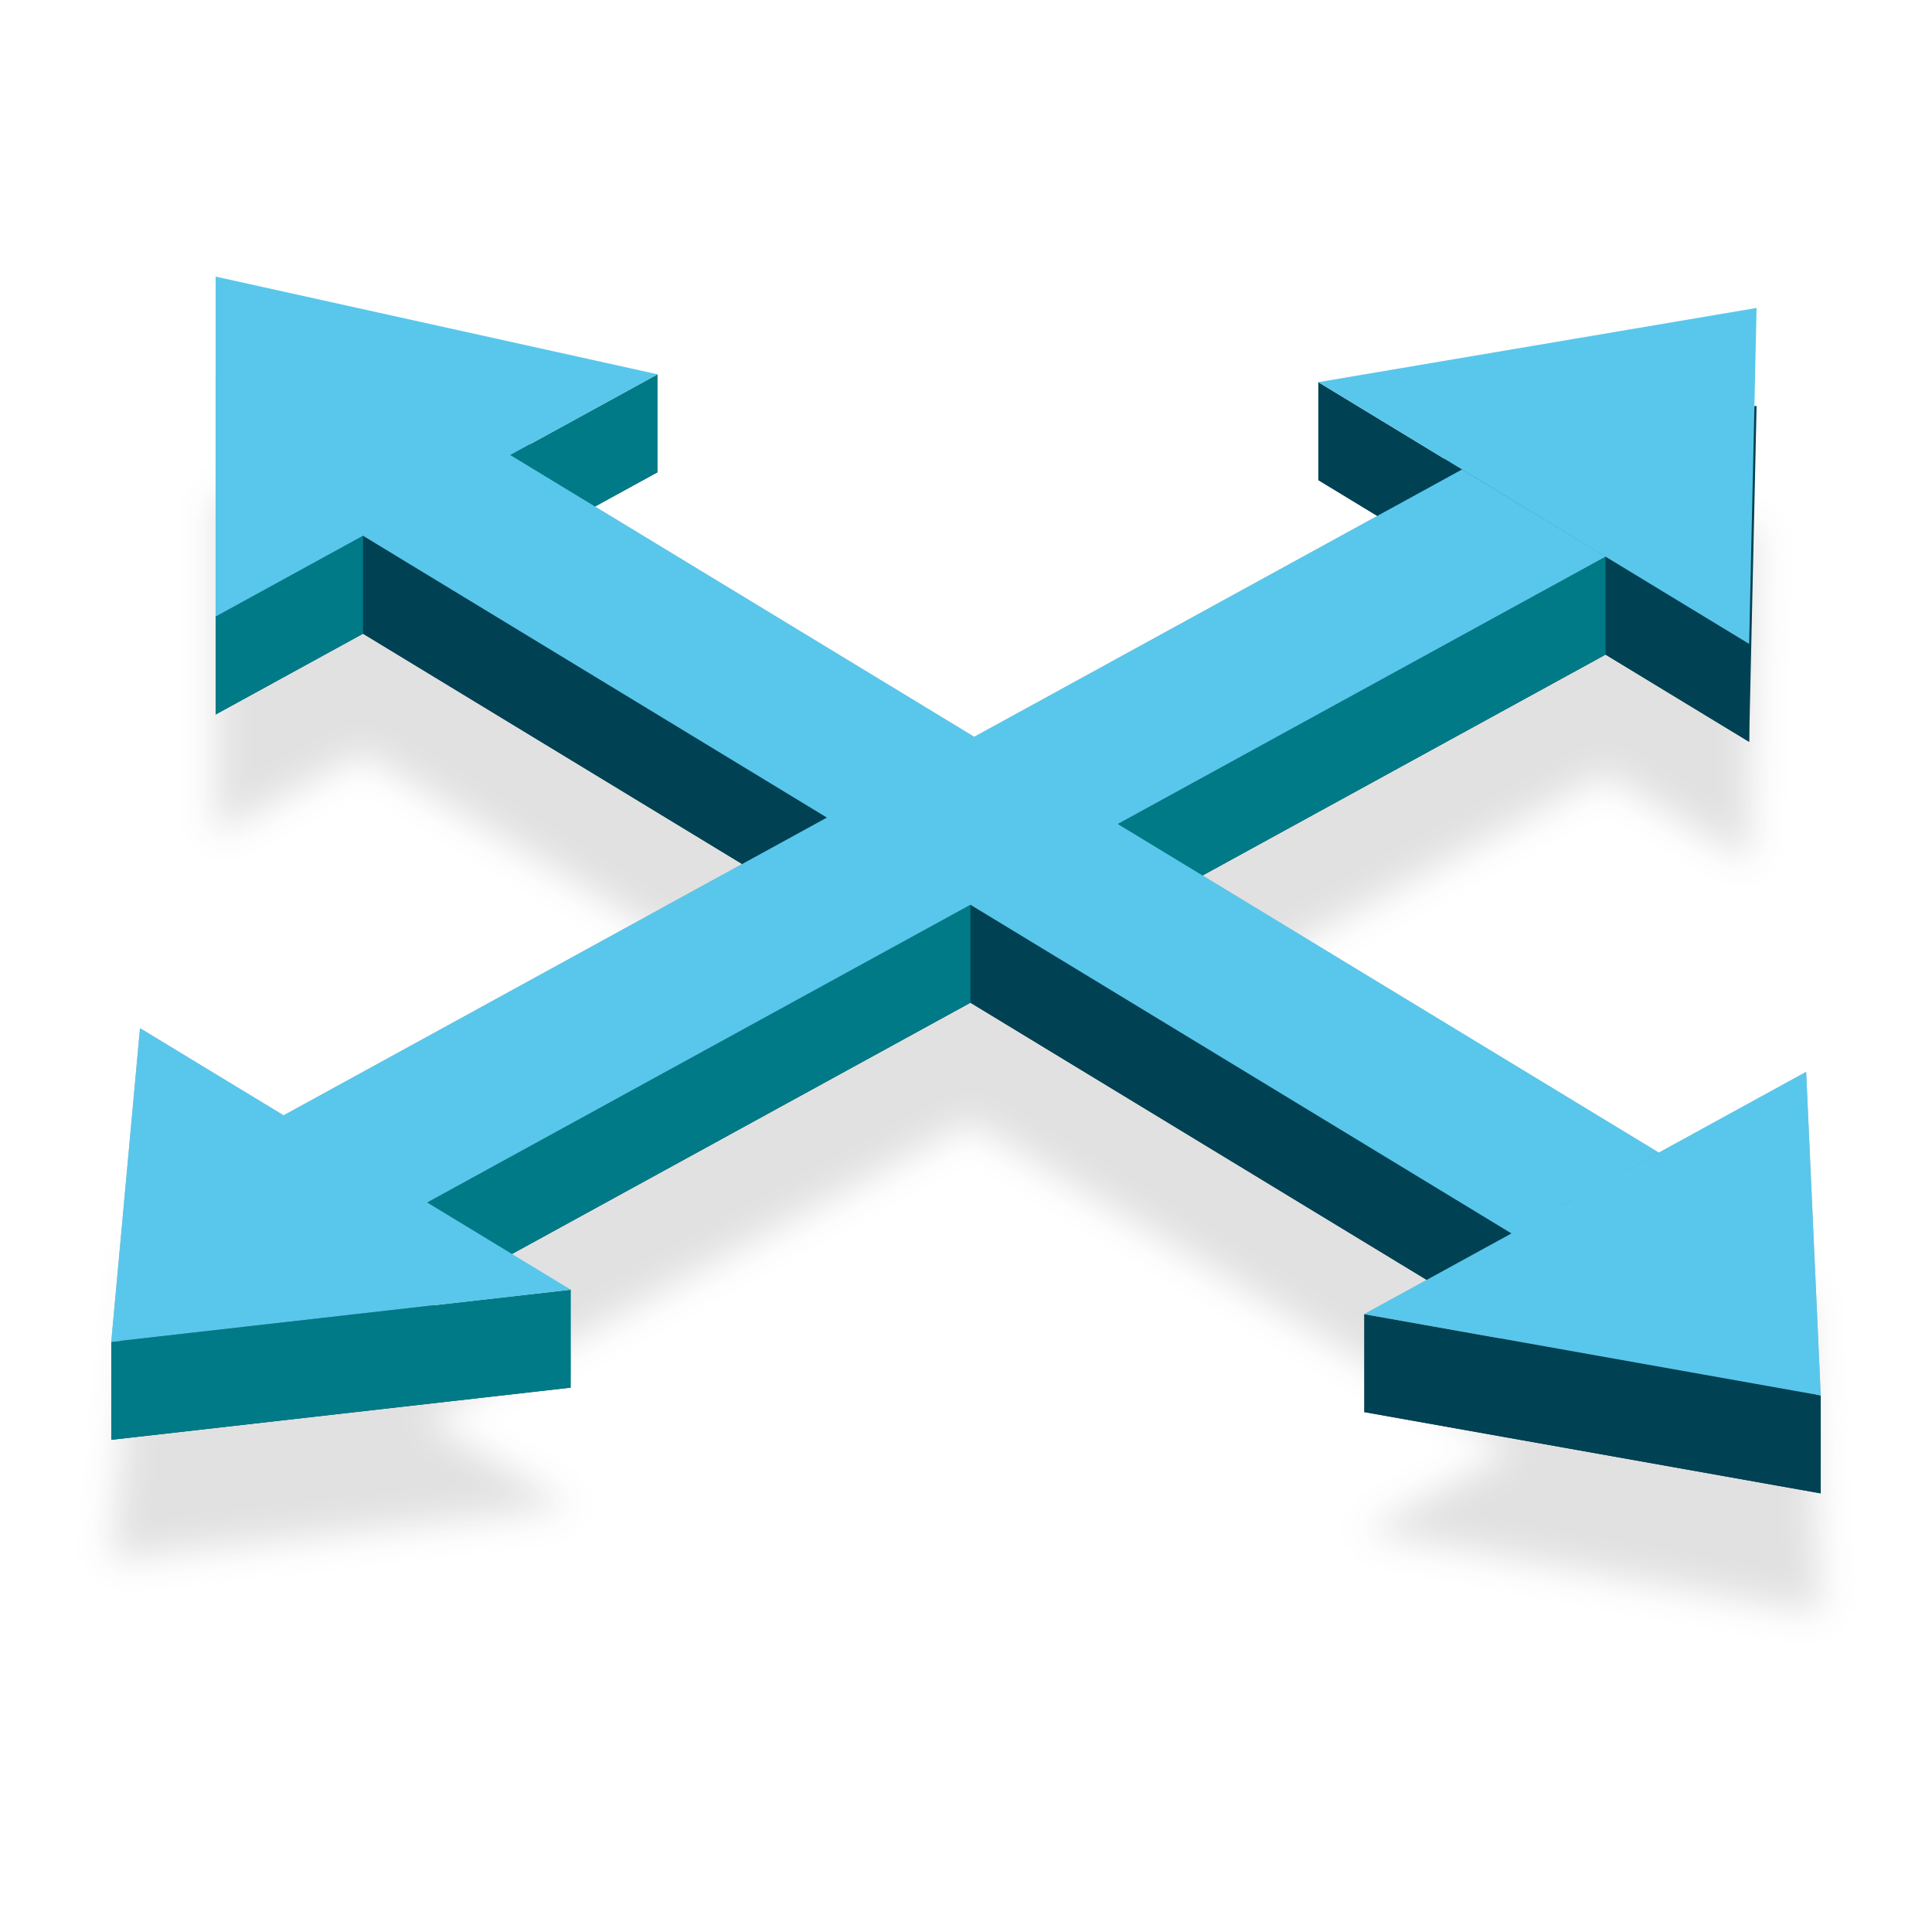
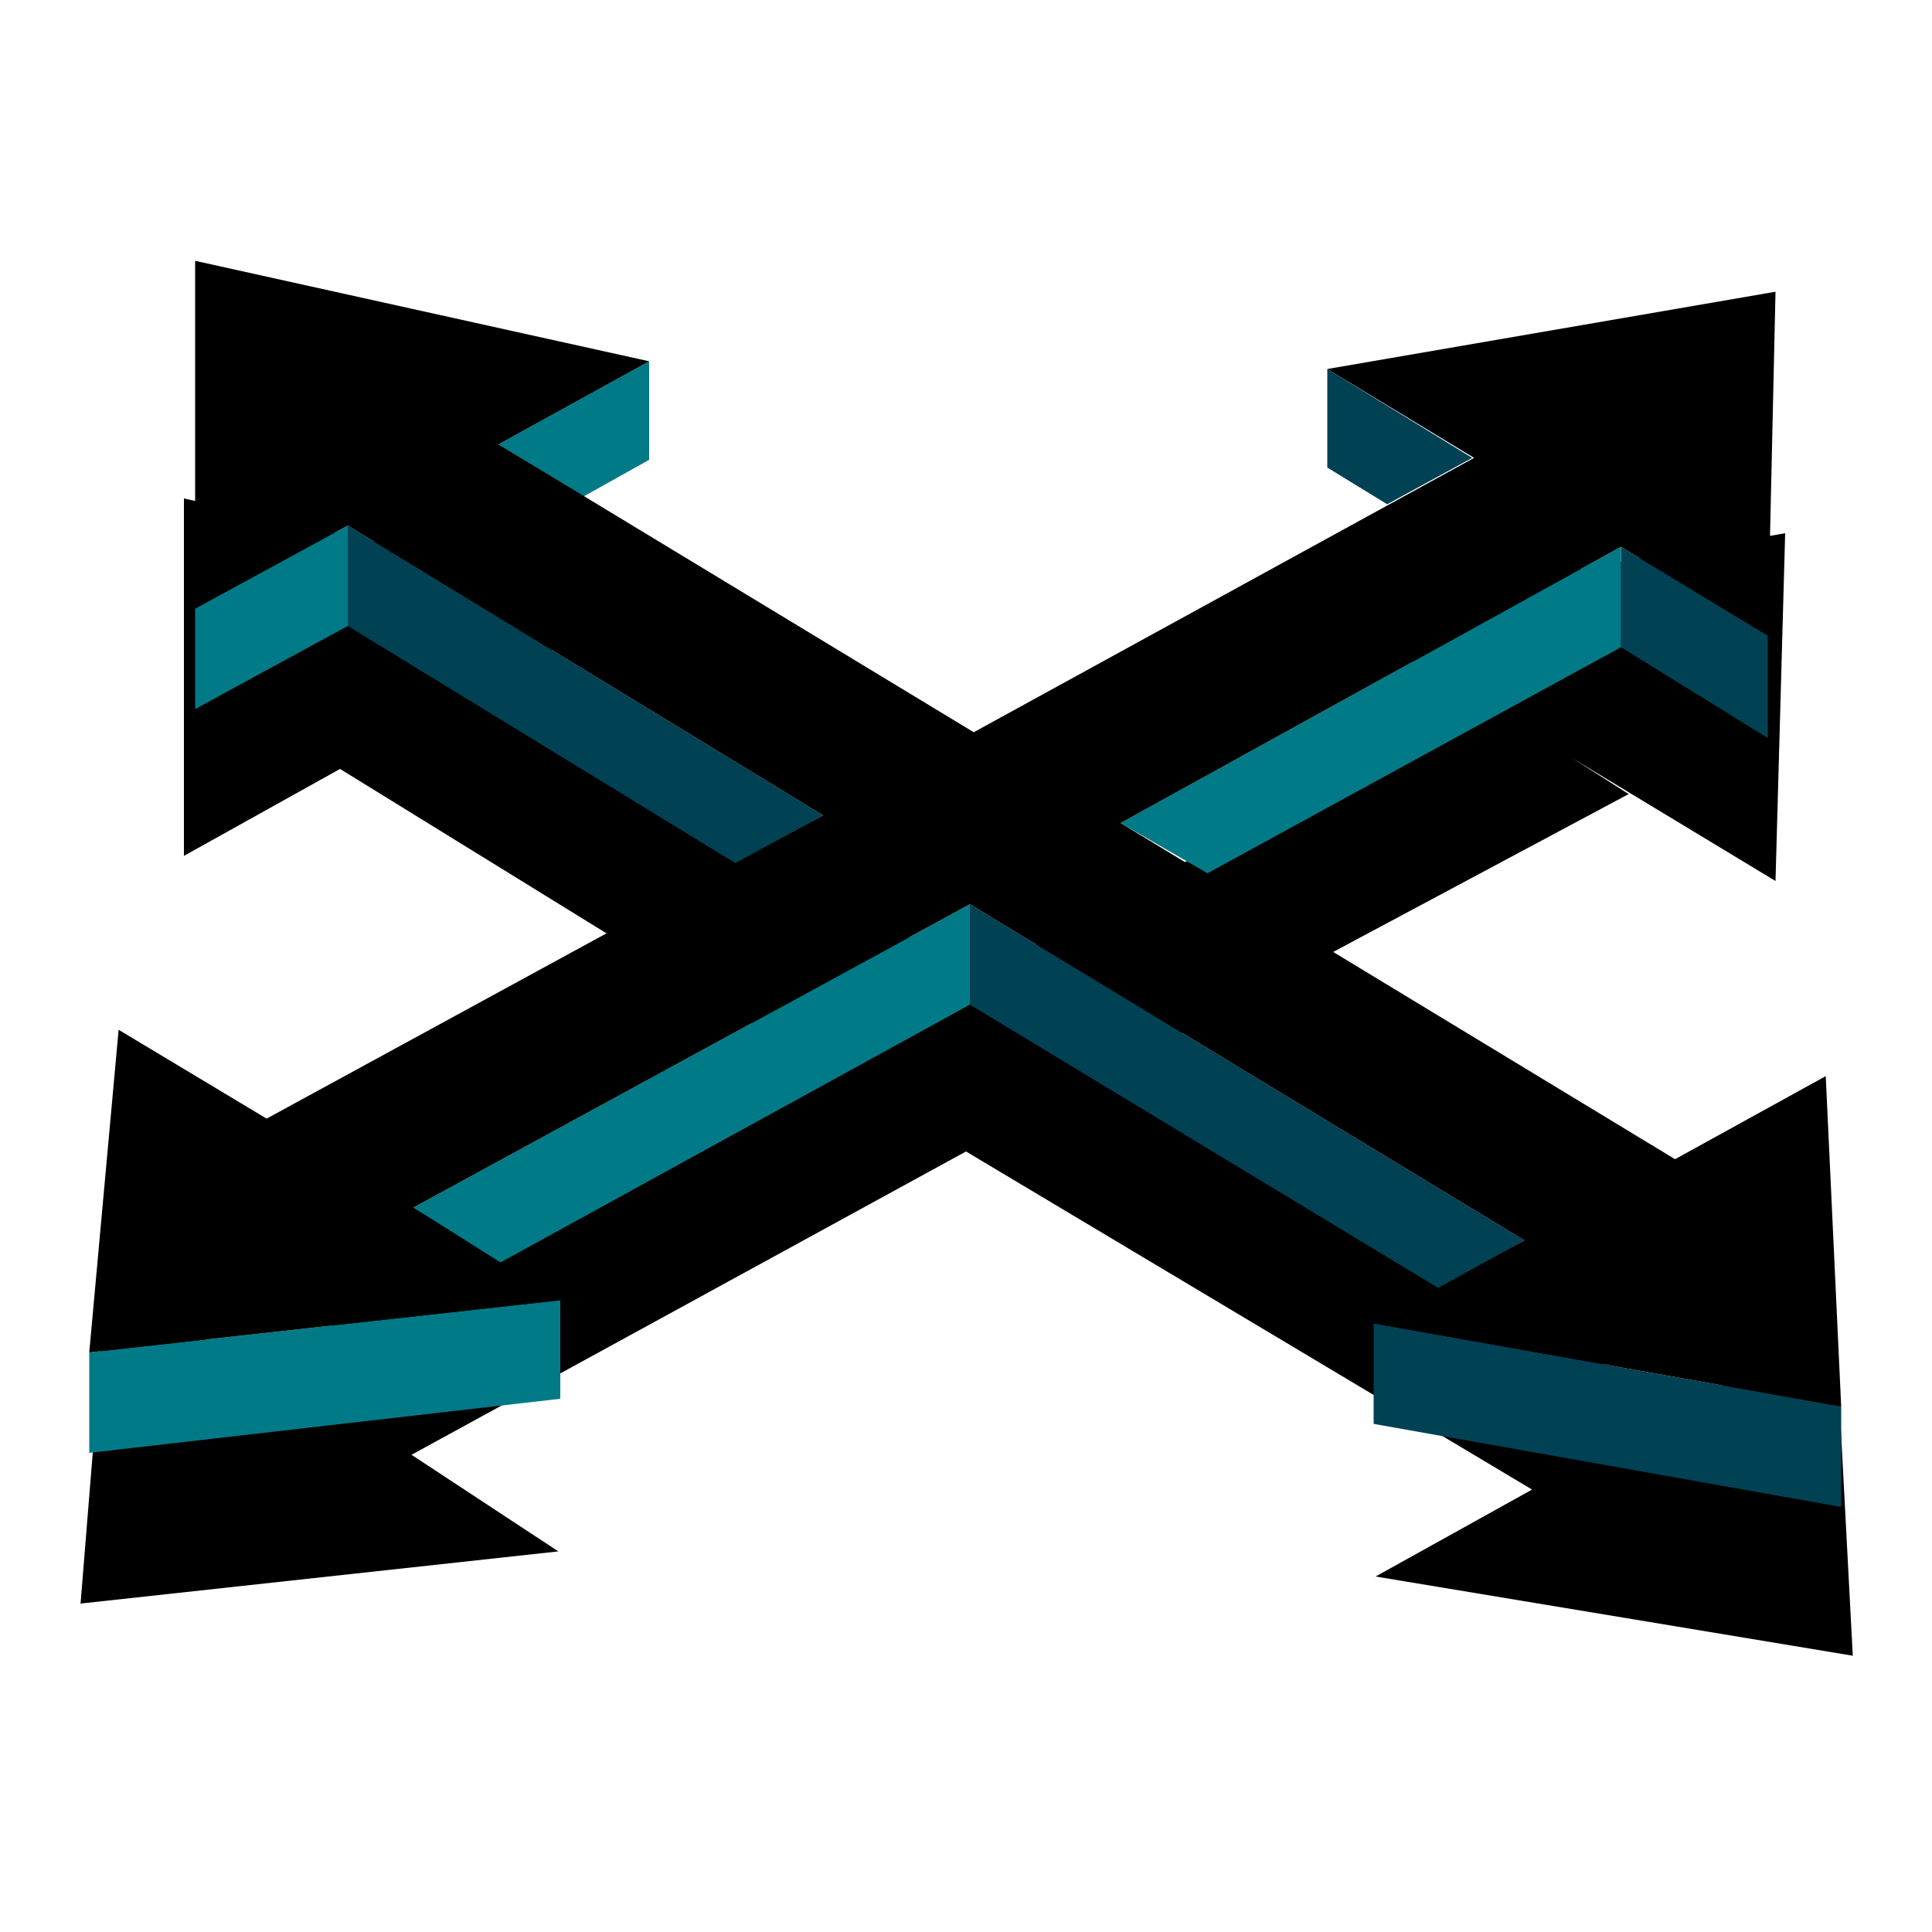
- <svg xmlns="http://www.w3.org/2000/svg" id="svg13910" version="1.2" viewBox="0 0 100 100" height="100" width="100">
-   <defs id="defs13912">
-     <filter height="1.076" y="-0.038" width="1.05" x="-0.025" id="filter22494" style="color-interpolation-filters:sRGB">
-       <feGaussianBlur id="feGaussianBlur22496" stdDeviation="2.106" />
-     </filter>
-   </defs>
-   <g transform="translate(0,-692)" id="surface29203">
-     <path transform="matrix(0.4343618,0,0,0.4343618,-96.27132,632.8366)" style="opacity:0.818;fill:#000000;fill-opacity:0.143;fill-rule:nonzero;stroke:none;stroke-width:2.302;filter:url(#filter22494)" d="m 247.334,195.086 0,40.513 17.563,-9.63 55.277,33.582 -64.742,35.481 -17.112,-10.387 -3.423,37.381 54.759,-6.218 -17.112,-10.387 64.736,-35.479 64.468,39.164 -17.543,9.618 54.397,9.688 -1.736,-38.562 -32.005,17.547 14.436,-7.931 -64.46,-39.148 58.122,-31.854 -17.112,-10.387 -58.116,31.852 -55.289,-33.579 17.555,-9.624 -52.661,-11.641 z m 183.627,3.735 -52.228,8.845 51.335,31.188 0.892,-40.033 z" id="path19470" />
-     <path id="path19684" d="m 11.161,711.385 0,17.597 7.629,-4.183 24.01,14.587 -28.121,15.412 -7.433,-4.512 -1.487,16.237 23.785,-2.701 -7.433,-4.512 28.119,-15.411 28.002,17.011 -7.62,4.178 23.628,4.208 -0.754,-16.75 -13.902,7.622 6.27,-3.445 -27.999,-17.004 25.246,-13.836 -7.433,-4.512 -25.243,13.835 -24.015,-14.585 7.625,-4.18 -22.874,-5.056 z m 79.761,1.622 -22.686,3.842 22.298,13.547 0.387,-17.389 z" style="fill:#004153;fill-opacity:1;fill-rule:nonzero;stroke:none;stroke-width:1" />
-     <path id="path20946" d="m 11.161,706.317 0,5.068 0,17.597 0,-5.068 0,-17.597" style="fill:#000000;fill-opacity:0.3;stroke:none;stroke-width:0.75;stroke-miterlimit:4;stroke-dasharray:none;stroke-opacity:0.6" />
-     <path id="path20952" d="m 42.801,734.318 0,5.068 -28.121,15.412 0,-5.068 28.121,-15.412" style="fill:#000000;fill-opacity:0.3;stroke:none;stroke-width:0.75;stroke-miterlimit:4;stroke-dasharray:none;stroke-opacity:0.6" />
-     <path id="path20954" d="m 14.679,749.73 0,5.068 -7.433,-4.512 0,-5.068 7.433,4.512" style="fill:#000000;fill-opacity:0.3;stroke:none;stroke-width:0.75;stroke-miterlimit:4;stroke-dasharray:none;stroke-opacity:0.6" />
-     <path id="path20956" d="m 7.246,745.218 0,5.068 -1.487,16.237 0,-5.068 1.487,-16.237" style="fill:#000000;fill-opacity:0.3;stroke:none;stroke-width:0.75;stroke-miterlimit:4;stroke-dasharray:none;stroke-opacity:0.6" />
-     <path id="path20966" d="m 78.233,755.843 0,5.068 -7.62,4.178 0,-5.068 7.62,-4.178" style="fill:#000000;fill-opacity:0.3;stroke:none;stroke-width:0.75;stroke-miterlimit:4;stroke-dasharray:none;stroke-opacity:0.6" />
-     <path id="path20970" d="m 94.241,764.229 0,5.068 -0.754,-16.75 0,-5.068 0.754,16.75" style="fill:#000000;fill-opacity:0.3;stroke:none;stroke-width:0.75;stroke-miterlimit:4;stroke-dasharray:none;stroke-opacity:0.6" />
-     <path id="path20972" d="m 93.487,747.48 0,5.068 -13.902,7.622 0,-5.068 13.902,-7.622" style="fill:#000000;fill-opacity:0.3;stroke:none;stroke-width:0.75;stroke-miterlimit:4;stroke-dasharray:none;stroke-opacity:0.6" />
-     <path id="path20974" d="m 79.585,755.101 0,5.068 6.27,-3.445 0,-5.068 -6.27,3.445" style="fill:#000000;fill-opacity:0.3;stroke:none;stroke-width:0.75;stroke-miterlimit:4;stroke-dasharray:none;stroke-opacity:0.6" />
-     <path id="path20976" d="m 85.855,751.657 0,5.068 -27.999,-17.004 0,-5.068 27.999,17.004" style="fill:#000000;fill-opacity:0.3;stroke:none;stroke-width:0.75;stroke-miterlimit:4;stroke-dasharray:none;stroke-opacity:0.6" />
-     <path id="path20980" d="m 83.102,720.816 0,5.068 -7.433,-4.512 0,-5.068 7.433,4.512" style="fill:#000000;fill-opacity:0.3;stroke:none;stroke-width:0.75;stroke-miterlimit:4;stroke-dasharray:none;stroke-opacity:0.6" />
-     <path id="path20982" d="m 75.669,716.304 0,5.068 -25.243,13.835 0,-5.068 25.243,-13.835" style="fill:#000000;fill-opacity:0.3;stroke:none;stroke-width:0.75;stroke-miterlimit:4;stroke-dasharray:none;stroke-opacity:0.6" />
-     <path d="m 68.236,711.782 0,5.068 22.298,13.547 0,-5.068 -22.298,-13.547 m 2.376,48.24 0,5.068 23.628,4.208 0,-5.068 -23.628,-4.208 m -20.382,-21.189 0,5.068 28.002,17.011 0,-5.068 -28.002,-17.011 m -31.44,-19.1 0,5.068 24.01,14.587 0,-5.068 -24.01,-14.587" style="fill:#004153;fill-opacity:1;stroke:none;stroke-width:0.75;stroke-miterlimit:4;stroke-dasharray:none;stroke-opacity:0.6" id="path20996" />
-     <path id="path20984" d="m 50.426,730.139 0,5.068 -24.015,-14.585 0,-5.068 24.015,14.585" style="fill:#000000;fill-opacity:0.3;stroke:none;stroke-width:0.75;stroke-miterlimit:4;stroke-dasharray:none;stroke-opacity:0.6" />
-     <path id="path20990" d="m 11.161,706.317 0,5.068 0,0 0,-5.068 0,0" style="fill:#000000;fill-opacity:0.3;stroke:none;stroke-width:0.75;stroke-miterlimit:4;stroke-dasharray:none;stroke-opacity:0.6" />
-     <path id="path20992" d="m 11.161,706.317 0,5.068 0,0 0,-5.068 0,0" style="fill:#000000;fill-opacity:0.3;stroke:none;stroke-width:0.75;stroke-miterlimit:4;stroke-dasharray:none;stroke-opacity:0.6" />
-     <path d="m 57.856,734.652 0,5.068 25.246,-13.836 0,-5.068 -25.246,13.836 m -31.446,-19.098 0,5.068 7.625,-4.18 0,-5.068 -7.625,4.18 m -4.299,38.689 0,5.068 28.119,-15.411 0,-5.068 -28.119,15.411 m -16.352,7.213 0,5.068 23.785,-2.701 0,-5.068 -23.785,2.701 m 5.402,-37.541 0,5.068 7.629,-4.183 0,-5.068 -7.629,4.183" style="fill:#007a87;fill-opacity:1;stroke:none;stroke-width:0.75;stroke-miterlimit:4;stroke-dasharray:none;stroke-opacity:0.6" id="path20978" />
-     <path style="fill:#59c7eb;fill-opacity:1;fill-rule:nonzero;stroke:none;stroke-width:1" d="m 11.161,706.317 0,17.597 7.629,-4.183 24.01,14.587 -28.121,15.412 -7.433,-4.512 -1.487,16.237 23.785,-2.701 -7.433,-4.512 28.119,-15.411 28.002,17.011 -7.62,4.178 23.628,4.208 -0.754,-16.75 -13.902,7.622 6.27,-3.445 -27.999,-17.004 25.246,-13.836 -7.433,-4.512 -25.243,13.835 -24.015,-14.585 7.625,-4.18 -22.874,-5.056 z m 79.761,1.622 -22.686,3.842 22.298,13.547 0.387,-17.389 z" id="path19686" />
-   </g>
+ <svg xmlns="http://www.w3.org/2000/svg" viewBox="0 0 10 10">
+   <path class="icon-shadow" d="M 0.952,2.58 V 4.43 L 1.76,3.98 4.24,5.51 1.31,7.08 0.552,6.63 0.417,8.3 2.89,8.03 2.13,7.53 5,5.96 7.93,7.71 7.12,8.16 9.59,8.57 9.5,6.86 8.06,7.62 8.7,7.31 5.81,5.51 8.43,4.11 7.66,3.62 5.05,5.06 2.53,3.53 3.34,3.12 Z M 9.24,2.76 6.89,3.17 9.19,4.56 Z" />
+   <path d="M 8.39,3.35 9.15,3.82 V 3.29 L 8.39,2.83 Z M 7.62,2.37 6.87,1.91 V 2.42 L 7.18,2.61 Z M 7.11,6.85 V 7.37 L 9.53,7.8 V 7.28 L 7.11,6.85 M 5.02,4.68 V 5.2 L 7.45,6.67 7.89,6.42 M 1.8,2.72 V 3.24 L 3.81,4.47 4.26,4.22" style="fill:#004153; " />
+   <path d="M 6.25,4.52 8.39,3.35 V 2.83 L 5.8,4.26 M 3.02,2.57 3.36,2.38 V 1.87 L 2.58,2.3 m 0,4.24 L 5.02,5.2 V 4.68 L 2.14,6.25 M 0.462,7 V 7.52 L 2.9,7.24 V 6.73 L 0.462,7 M 1.01,3.15 V 3.67 L 1.8,3.24 V 2.72 L 1.01,3.15" style="fill:#007a87; " />
+   <path class="fill-blue" d="M 9.15,3.29 9.19,1.51 6.87,1.91 7.63,2.37 5.04,3.79 2.58,2.3 3.36,1.87 1.01,1.35 v 1.8 L 1.8,2.72 4.26,4.22 1.38,5.79 0.614,5.33 0.462,7 2.9,6.73 2.14,6.25 5.02,4.68 7.89,6.42 7.11,6.85 9.53,7.28 9.45,5.57 8.67,6 5.8,4.26 8.39,2.83" />
</svg>
